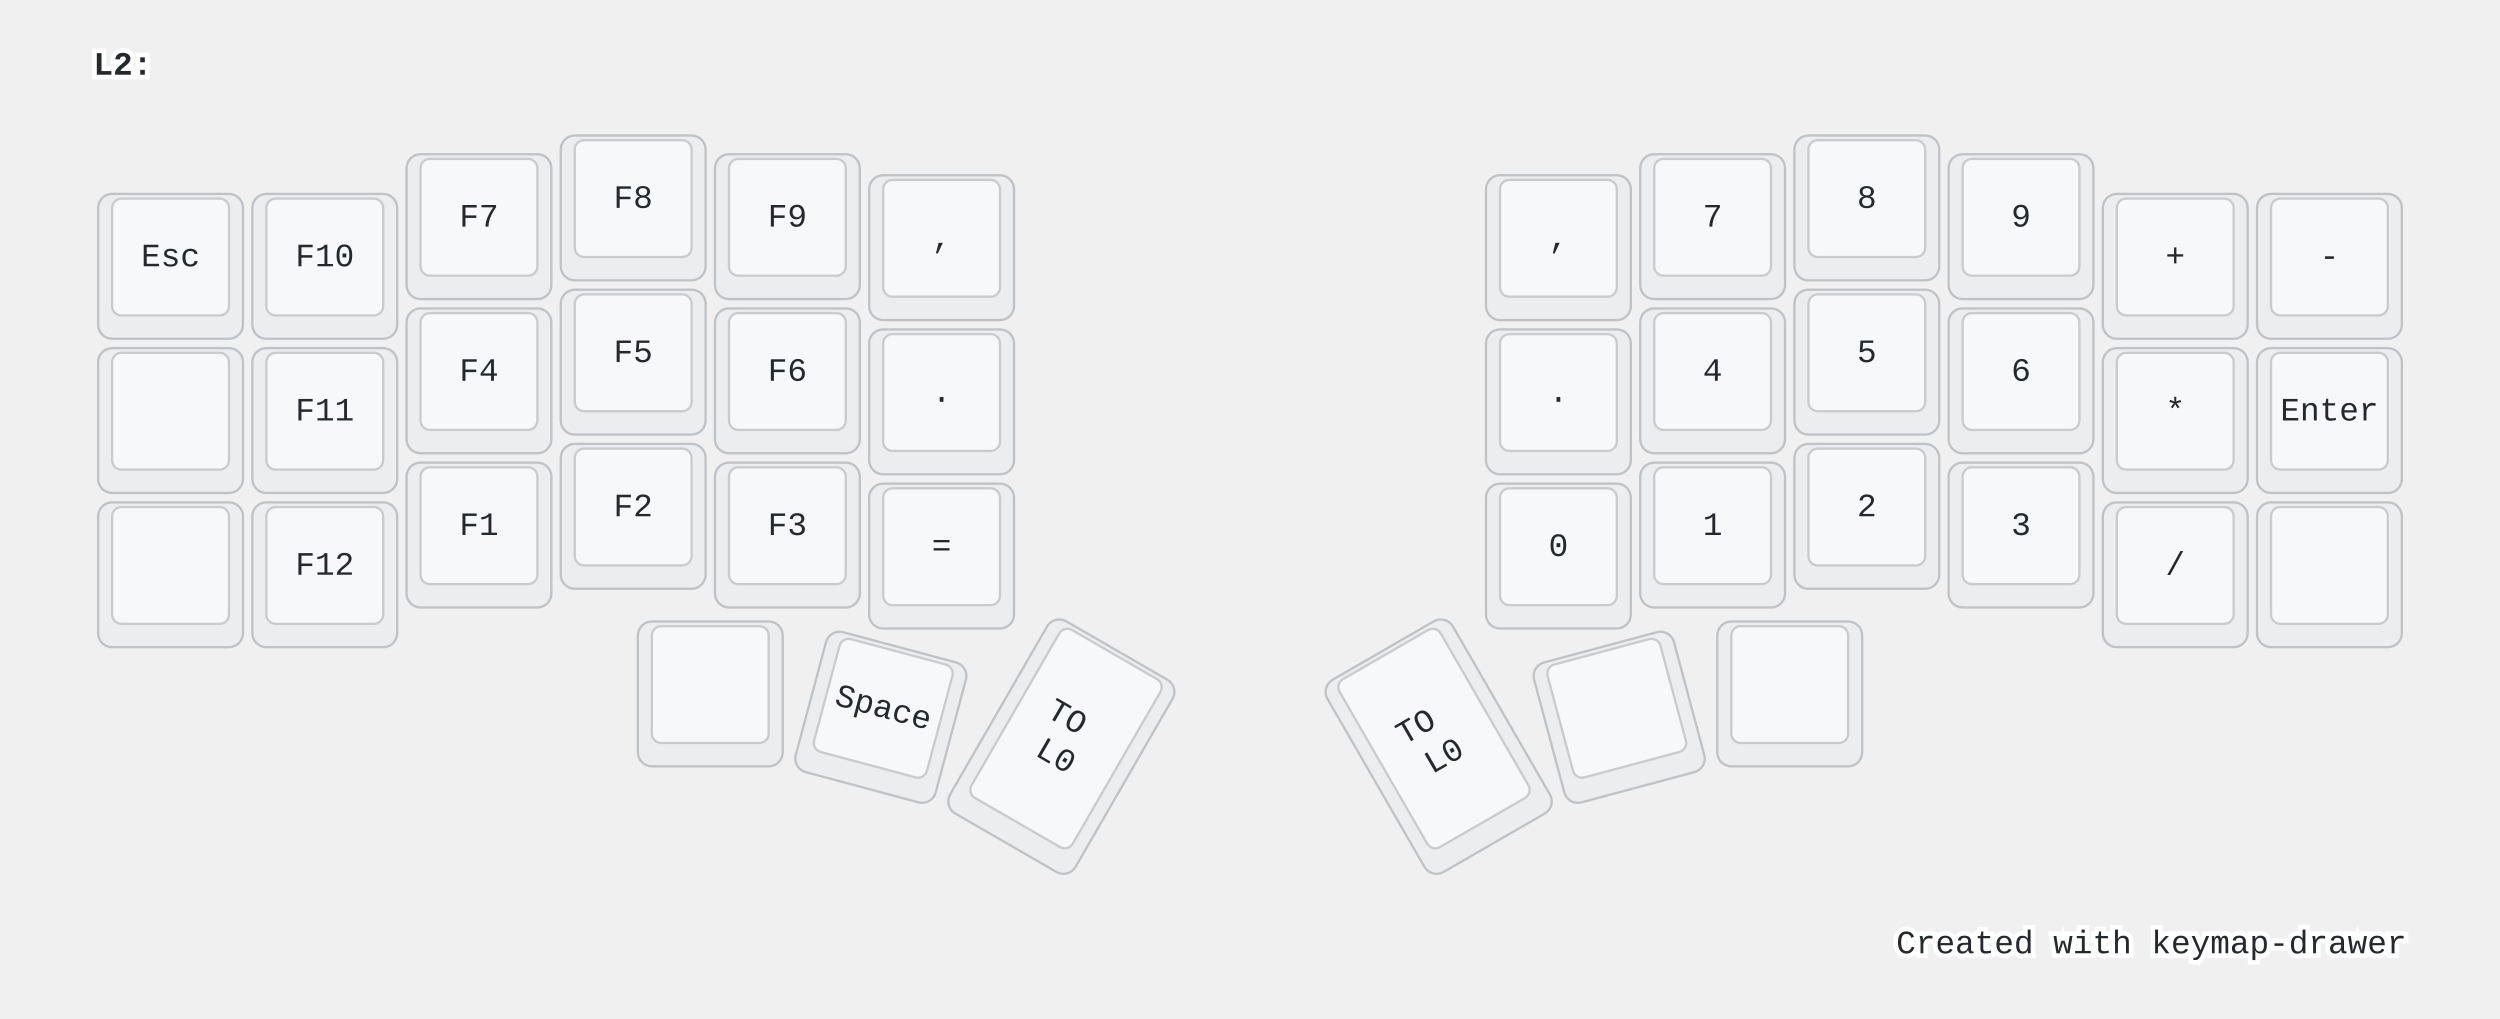
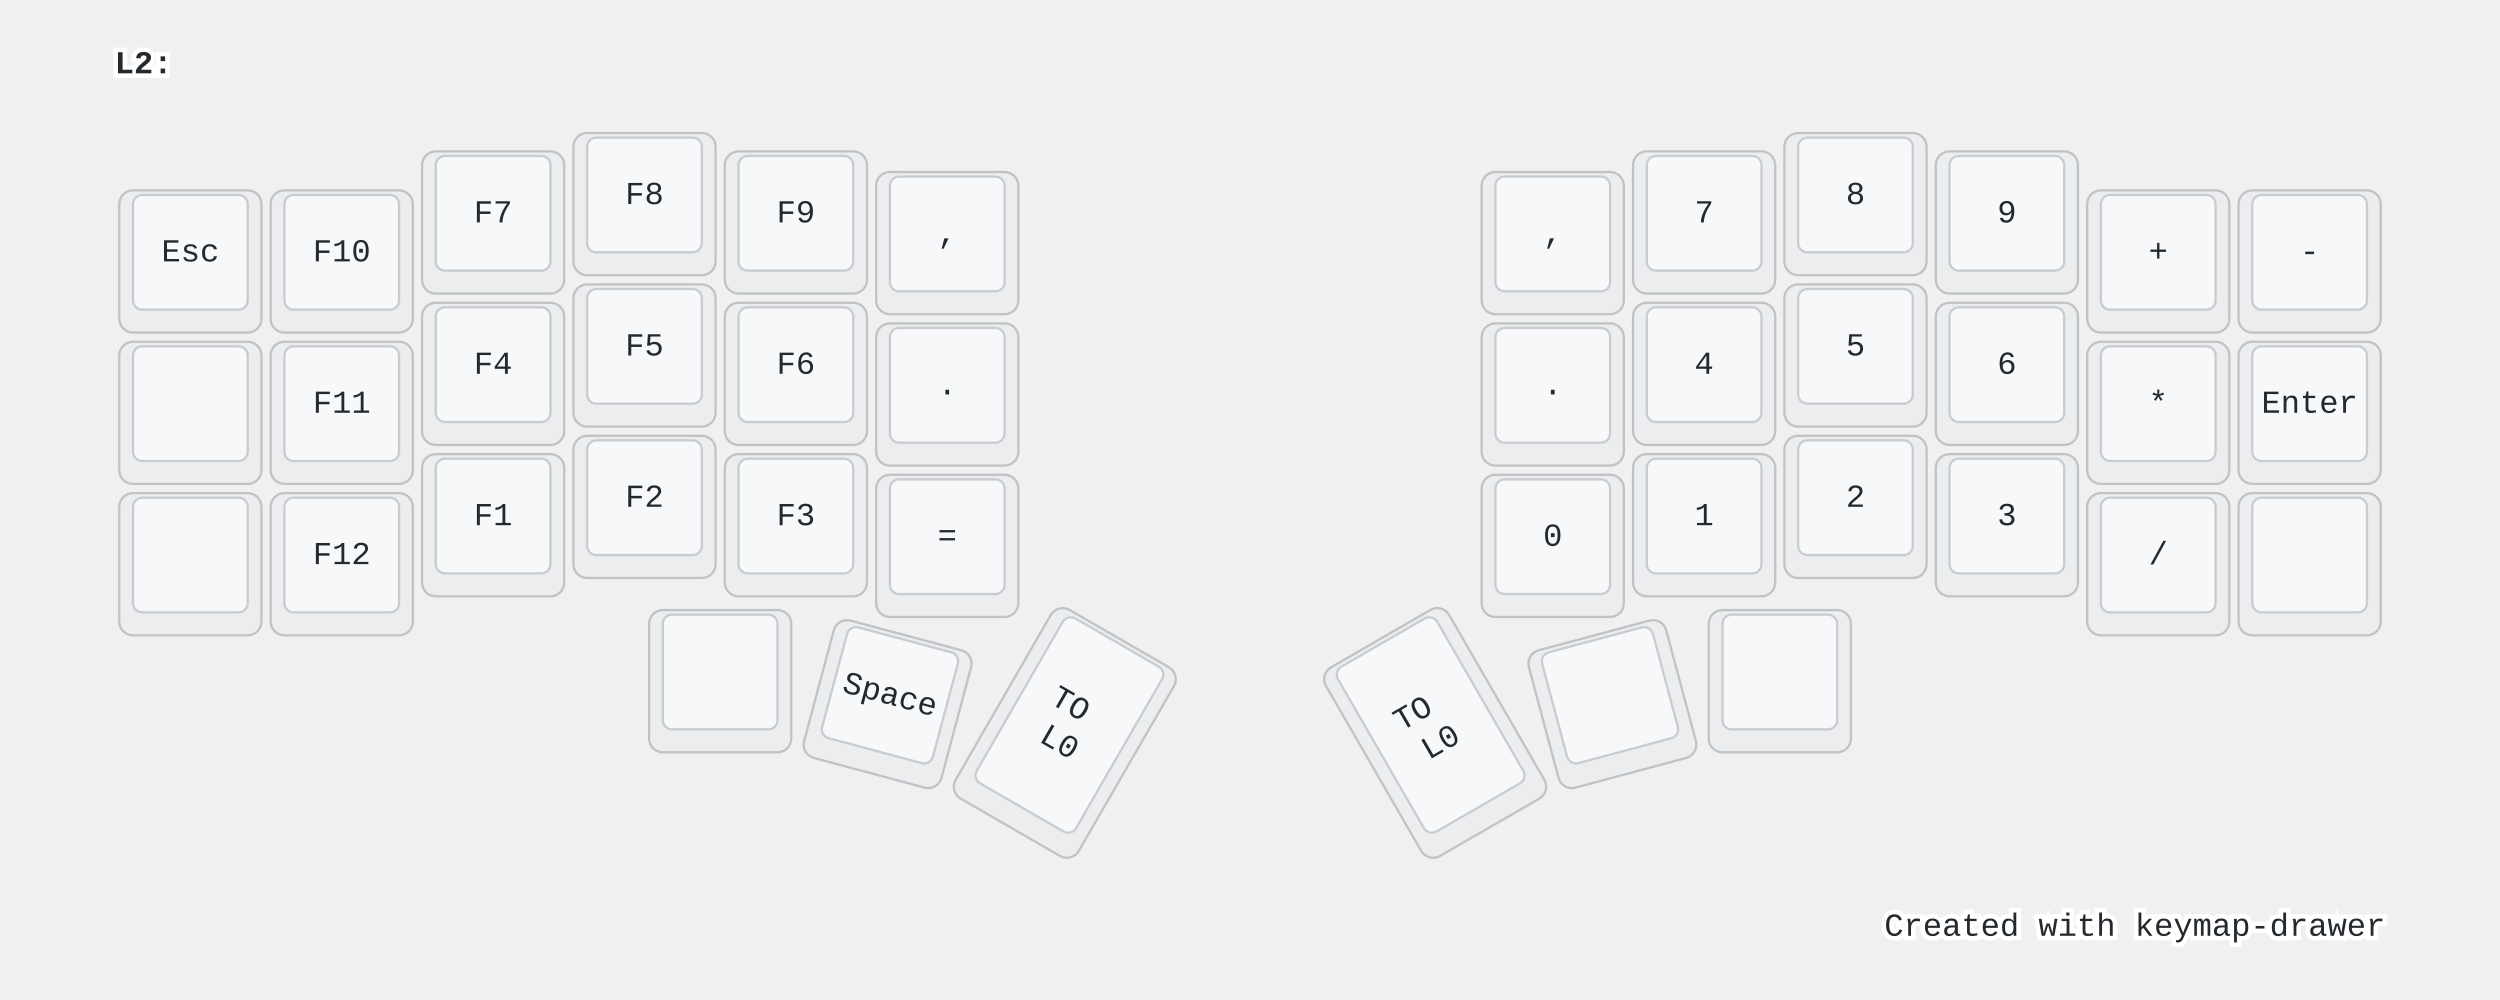
- <svg xmlns="http://www.w3.org/2000/svg" xmlns:xlink="http://www.w3.org/1999/xlink" width="1070" height="436" viewBox="0 0 1070 436" class="keymap">
+ <svg xmlns="http://www.w3.org/2000/svg" xmlns:xlink="http://www.w3.org/1999/xlink" width="1090" height="436" viewBox="0 0 1090 436" class="keymap">
  <defs>/* start glyphs */
<svg id="mdi.apple-keyboard-command">
      <svg viewBox="0 0 24 24">
        <path d="M6,2A4,4 0 0,1 10,6V8H14V6A4,4 0 0,1 18,2A4,4 0 0,1 22,6A4,4 0 0,1 18,10H16V14H18A4,4 0 0,1 22,18A4,4 0 0,1 18,22A4,4 0 0,1 14,18V16H10V18A4,4 0 0,1 6,22A4,4 0 0,1 2,18A4,4 0 0,1 6,14H8V10H6A4,4 0 0,1 2,6A4,4 0 0,1 6,2M16,18A2,2 0 0,0 18,20A2,2 0 0,0 20,18A2,2 0 0,0 18,16H16V18M14,10H10V14H14V10M6,16A2,2 0 0,0 4,18A2,2 0 0,0 6,20A2,2 0 0,0 8,18V16H6M8,6A2,2 0 0,0 6,4A2,2 0 0,0 4,6A2,2 0 0,0 6,8H8V6M18,8A2,2 0 0,0 20,6A2,2 0 0,0 18,4A2,2 0 0,0 16,6V8H18Z" />
      </svg>
    </svg>
    <svg id="mdi.apple-keyboard-control">
      <svg viewBox="0 0 24 24">
        <path d="M19.78,11.78L18.36,13.19L12,6.83L5.64,13.19L4.22,11.78L12,4L19.78,11.78Z" />
      </svg>
    </svg>
    <svg id="mdi.apple-keyboard-shift">
      <svg viewBox="0 0 24 24">
        <path d="M15,18V12H17.17L12,6.83L6.83,12H9V18H15M12,4L22,14H17V20H7V14H2L12,4Z" />
      </svg>
    </svg>
    <svg id="mdi.backspace-outline">
      <svg viewBox="0 0 24 24">
        <path d="M19,15.59L17.59,17L14,13.41L10.41,17L9,15.59L12.59,12L9,8.41L10.41,7L14,10.59L17.59,7L19,8.41L15.41,12L19,15.59M22,3A2,2 0 0,1 24,5V19A2,2 0 0,1 22,21H7C6.31,21 5.77,20.64 5.41,20.11L0,12L5.41,3.88C5.77,3.35 6.31,3 7,3H22M22,5H7L2.28,12L7,19H22V5Z" />
      </svg>
    </svg>
  </defs>/* end glyphs */
<style>/* inherit to force styles through use tags */
svg path {
    fill: inherit;
}

/* font and background color specifications */
svg.keymap {
    font-family: SFMono-Regular,Consolas,Liberation Mono,Menlo,monospace;
    font-size: 14px;
    font-kerning: normal;
    text-rendering: optimizeLegibility;
    fill: #24292e;
}

/* default key styling */
rect.key {
    fill: #f6f8fa;
}

rect.key, rect.combo {
    stroke: #c9cccf;
    stroke-width: 1;
}

/* default key side styling, only used is draw_key_sides is set */
rect.side {
    filter: brightness(90%);
}

/* color accent for combo boxes */
rect.combo, rect.combo-separate {
    fill: #cdf;
}

/* color accent for held keys */
rect.held, rect.combo.held {
    fill: #fdd;
}

/* color accent for ghost (optional) keys */
rect.ghost, rect.combo.ghost {
    stroke-dasharray: 4, 4;
    stroke-width: 2;
}

text {
    text-anchor: middle;
    dominant-baseline: middle;
}

/* styling for layer labels */
text.label {
    font-weight: bold;
    text-anchor: start;
    stroke: white;
    stroke-width: 4;
    paint-order: stroke;
}

/* styling for optional footer */
text.footer {
    text-anchor: end;
    dominant-baseline: auto;
    stroke: white;
    stroke-width: 4;
    paint-order: stroke;
}

/* styling for combo tap, and key hold/shifted label text */
text.combo, text.hold, text.shifted {
    font-size: 11px;
}

text.hold {
    text-anchor: middle;
    dominant-baseline: auto;
}

text.shifted {
    text-anchor: middle;
    dominant-baseline: hanging;
}

text.layer-activator {
    text-decoration: underline;
}

/* styling for hold/shifted label text in combo box */
text.combo.hold, text.combo.shifted {
    font-size: 8px;
}

/* lighter symbol for transparent keys */
text.trans {
    fill: #7b7e81;
}

/* styling for combo dendrons */
path.combo {
    stroke-width: 1;
    stroke: gray;
    fill: none;
}

/* Start Tabler Icons Cleanup */
/* cannot use height/width with glyphs */
.icon-tabler &gt; path {
    fill: inherit;
    stroke: inherit;
    stroke-width: 2;
}
/* hide tabler's default box */
.icon-tabler &gt; path[stroke="none"][fill="none"] {
    visibility: hidden;
}
/* End Tabler Icons Cleanup */

@media (prefers-color-scheme: dark) {
svg.keymap { fill: #d1d6db; }
rect.key { fill: #3f4750; }
rect.key, rect.combo { stroke: #60666c; }
rect.combo, rect.combo-separate { fill: #1f3d7a; }
rect.held, rect.combo.held { fill: #854747; }
text.label, text.footer { stroke: black; }
text.trans { fill: #7e8184; }
path.combo { stroke: #7f7f7f; }

}

svg.keymap { background-color: #FFF; }</style>
-   <g transform="translate(40, 0)" class="layer-L2">
+   <g transform="translate(50, 0)" class="layer-L2">
    <text x="0" y="28" class="label" id="L2">L2:</text>
    <g transform="translate(0, 56)">
      <g transform="translate(33, 58)" class="key keypos-0">
        <rect rx="6" ry="6" x="-31" y="-31" width="62" height="62" class="key side" />
        <rect rx="4" ry="4" x="-25" y="-29" width="50" height="50" class="key" />
        <text x="0" y="-4" class="key tap">Esc</text>
      </g>
      <g transform="translate(99, 58)" class="key keypos-1">
        <rect rx="6" ry="6" x="-31" y="-31" width="62" height="62" class="key side" />
        <rect rx="4" ry="4" x="-25" y="-29" width="50" height="50" class="key" />
        <text x="0" y="-4" class="key tap">F10</text>
      </g>
      <g transform="translate(165, 41)" class="key keypos-2">
        <rect rx="6" ry="6" x="-31" y="-31" width="62" height="62" class="key side" />
        <rect rx="4" ry="4" x="-25" y="-29" width="50" height="50" class="key" />
        <text x="0" y="-4" class="key tap">F7</text>
      </g>
      <g transform="translate(231, 33)" class="key keypos-3">
        <rect rx="6" ry="6" x="-31" y="-31" width="62" height="62" class="key side" />
        <rect rx="4" ry="4" x="-25" y="-29" width="50" height="50" class="key" />
        <text x="0" y="-4" class="key tap">F8</text>
      </g>
      <g transform="translate(297, 41)" class="key keypos-4">
        <rect rx="6" ry="6" x="-31" y="-31" width="62" height="62" class="key side" />
        <rect rx="4" ry="4" x="-25" y="-29" width="50" height="50" class="key" />
        <text x="0" y="-4" class="key tap">F9</text>
      </g>
      <g transform="translate(363, 50)" class="key keypos-5">
        <rect rx="6" ry="6" x="-31" y="-31" width="62" height="62" class="key side" />
        <rect rx="4" ry="4" x="-25" y="-29" width="50" height="50" class="key" />
        <text x="0" y="-4" class="key tap">,</text>
      </g>
      <g transform="translate(627, 50)" class="key keypos-6">
        <rect rx="6" ry="6" x="-31" y="-31" width="62" height="62" class="key side" />
        <rect rx="4" ry="4" x="-25" y="-29" width="50" height="50" class="key" />
        <text x="0" y="-4" class="key tap">,</text>
      </g>
      <g transform="translate(693, 41)" class="key keypos-7">
        <rect rx="6" ry="6" x="-31" y="-31" width="62" height="62" class="key side" />
        <rect rx="4" ry="4" x="-25" y="-29" width="50" height="50" class="key" />
        <text x="0" y="-4" class="key tap">7</text>
      </g>
      <g transform="translate(759, 33)" class="key keypos-8">
        <rect rx="6" ry="6" x="-31" y="-31" width="62" height="62" class="key side" />
        <rect rx="4" ry="4" x="-25" y="-29" width="50" height="50" class="key" />
        <text x="0" y="-4" class="key tap">8</text>
      </g>
      <g transform="translate(825, 41)" class="key keypos-9">
        <rect rx="6" ry="6" x="-31" y="-31" width="62" height="62" class="key side" />
        <rect rx="4" ry="4" x="-25" y="-29" width="50" height="50" class="key" />
        <text x="0" y="-4" class="key tap">9</text>
      </g>
      <g transform="translate(891, 58)" class="key keypos-10">
        <rect rx="6" ry="6" x="-31" y="-31" width="62" height="62" class="key side" />
        <rect rx="4" ry="4" x="-25" y="-29" width="50" height="50" class="key" />
        <text x="0" y="-4" class="key tap">+</text>
      </g>
      <g transform="translate(957, 58)" class="key keypos-11">
        <rect rx="6" ry="6" x="-31" y="-31" width="62" height="62" class="key side" />
        <rect rx="4" ry="4" x="-25" y="-29" width="50" height="50" class="key" />
        <text x="0" y="-4" class="key tap">-</text>
      </g>
      <g transform="translate(33, 124)" class="key keypos-12">
        <rect rx="6" ry="6" x="-31" y="-31" width="62" height="62" class="key side" />
        <rect rx="4" ry="4" x="-25" y="-29" width="50" height="50" class="key" />
        <use href="#mdi.apple-keyboard-control" xlink:href="#mdi.apple-keyboard-control" x="-11" y="-15" height="22" width="22.0" class="key tap glyph mdi.apple-keyboard-control" />
      </g>
      <g transform="translate(99, 124)" class="key keypos-13">
        <rect rx="6" ry="6" x="-31" y="-31" width="62" height="62" class="key side" />
        <rect rx="4" ry="4" x="-25" y="-29" width="50" height="50" class="key" />
        <text x="0" y="-4" class="key tap">F11</text>
      </g>
      <g transform="translate(165, 107)" class="key keypos-14">
        <rect rx="6" ry="6" x="-31" y="-31" width="62" height="62" class="key side" />
        <rect rx="4" ry="4" x="-25" y="-29" width="50" height="50" class="key" />
        <text x="0" y="-4" class="key tap">F4</text>
      </g>
      <g transform="translate(231, 99)" class="key keypos-15">
        <rect rx="6" ry="6" x="-31" y="-31" width="62" height="62" class="key side" />
        <rect rx="4" ry="4" x="-25" y="-29" width="50" height="50" class="key" />
        <text x="0" y="-4" class="key tap">F5</text>
      </g>
      <g transform="translate(297, 107)" class="key keypos-16">
        <rect rx="6" ry="6" x="-31" y="-31" width="62" height="62" class="key side" />
        <rect rx="4" ry="4" x="-25" y="-29" width="50" height="50" class="key" />
        <text x="0" y="-4" class="key tap">F6</text>
      </g>
      <g transform="translate(363, 116)" class="key keypos-17">
        <rect rx="6" ry="6" x="-31" y="-31" width="62" height="62" class="key side" />
        <rect rx="4" ry="4" x="-25" y="-29" width="50" height="50" class="key" />
        <text x="0" y="-4" class="key tap">.</text>
      </g>
      <g transform="translate(627, 116)" class="key keypos-18">
        <rect rx="6" ry="6" x="-31" y="-31" width="62" height="62" class="key side" />
        <rect rx="4" ry="4" x="-25" y="-29" width="50" height="50" class="key" />
        <text x="0" y="-4" class="key tap">.</text>
      </g>
      <g transform="translate(693, 107)" class="key keypos-19">
        <rect rx="6" ry="6" x="-31" y="-31" width="62" height="62" class="key side" />
        <rect rx="4" ry="4" x="-25" y="-29" width="50" height="50" class="key" />
        <text x="0" y="-4" class="key tap">4</text>
      </g>
      <g transform="translate(759, 99)" class="key keypos-20">
        <rect rx="6" ry="6" x="-31" y="-31" width="62" height="62" class="key side" />
        <rect rx="4" ry="4" x="-25" y="-29" width="50" height="50" class="key" />
        <text x="0" y="-4" class="key tap">5</text>
      </g>
      <g transform="translate(825, 107)" class="key keypos-21">
        <rect rx="6" ry="6" x="-31" y="-31" width="62" height="62" class="key side" />
        <rect rx="4" ry="4" x="-25" y="-29" width="50" height="50" class="key" />
        <text x="0" y="-4" class="key tap">6</text>
      </g>
      <g transform="translate(891, 124)" class="key keypos-22">
        <rect rx="6" ry="6" x="-31" y="-31" width="62" height="62" class="key side" />
        <rect rx="4" ry="4" x="-25" y="-29" width="50" height="50" class="key" />
        <text x="0" y="-4" class="key tap">*</text>
      </g>
      <g transform="translate(957, 124)" class="key keypos-23">
        <rect rx="6" ry="6" x="-31" y="-31" width="62" height="62" class="key side" />
        <rect rx="4" ry="4" x="-25" y="-29" width="50" height="50" class="key" />
        <text x="0" y="-4" class="key tap">Enter</text>
      </g>
      <g transform="translate(33, 190)" class="key keypos-24">
        <rect rx="6" ry="6" x="-31" y="-31" width="62" height="62" class="key side" />
        <rect rx="4" ry="4" x="-25" y="-29" width="50" height="50" class="key" />
        <use href="#mdi.apple-keyboard-shift" xlink:href="#mdi.apple-keyboard-shift" x="-11" y="-15" height="22" width="22.0" class="key tap glyph mdi.apple-keyboard-shift" />
      </g>
      <g transform="translate(99, 190)" class="key keypos-25">
        <rect rx="6" ry="6" x="-31" y="-31" width="62" height="62" class="key side" />
        <rect rx="4" ry="4" x="-25" y="-29" width="50" height="50" class="key" />
        <text x="0" y="-4" class="key tap">F12</text>
      </g>
      <g transform="translate(165, 173)" class="key keypos-26">
        <rect rx="6" ry="6" x="-31" y="-31" width="62" height="62" class="key side" />
        <rect rx="4" ry="4" x="-25" y="-29" width="50" height="50" class="key" />
        <text x="0" y="-4" class="key tap">F1</text>
      </g>
      <g transform="translate(231, 165)" class="key keypos-27">
        <rect rx="6" ry="6" x="-31" y="-31" width="62" height="62" class="key side" />
        <rect rx="4" ry="4" x="-25" y="-29" width="50" height="50" class="key" />
        <text x="0" y="-4" class="key tap">F2</text>
      </g>
      <g transform="translate(297, 173)" class="key keypos-28">
        <rect rx="6" ry="6" x="-31" y="-31" width="62" height="62" class="key side" />
        <rect rx="4" ry="4" x="-25" y="-29" width="50" height="50" class="key" />
        <text x="0" y="-4" class="key tap">F3</text>
      </g>
      <g transform="translate(363, 182)" class="key keypos-29">
        <rect rx="6" ry="6" x="-31" y="-31" width="62" height="62" class="key side" />
        <rect rx="4" ry="4" x="-25" y="-29" width="50" height="50" class="key" />
        <text x="0" y="-4" class="key tap">=</text>
      </g>
      <g transform="translate(627, 182)" class="key keypos-30">
        <rect rx="6" ry="6" x="-31" y="-31" width="62" height="62" class="key side" />
        <rect rx="4" ry="4" x="-25" y="-29" width="50" height="50" class="key" />
        <text x="0" y="-4" class="key tap">0</text>
      </g>
      <g transform="translate(693, 173)" class="key keypos-31">
        <rect rx="6" ry="6" x="-31" y="-31" width="62" height="62" class="key side" />
        <rect rx="4" ry="4" x="-25" y="-29" width="50" height="50" class="key" />
        <text x="0" y="-4" class="key tap">1</text>
      </g>
      <g transform="translate(759, 165)" class="key keypos-32">
        <rect rx="6" ry="6" x="-31" y="-31" width="62" height="62" class="key side" />
        <rect rx="4" ry="4" x="-25" y="-29" width="50" height="50" class="key" />
        <text x="0" y="-4" class="key tap">2</text>
      </g>
      <g transform="translate(825, 173)" class="key keypos-33">
        <rect rx="6" ry="6" x="-31" y="-31" width="62" height="62" class="key side" />
        <rect rx="4" ry="4" x="-25" y="-29" width="50" height="50" class="key" />
        <text x="0" y="-4" class="key tap">3</text>
      </g>
      <g transform="translate(891, 190)" class="key keypos-34">
        <rect rx="6" ry="6" x="-31" y="-31" width="62" height="62" class="key side" />
        <rect rx="4" ry="4" x="-25" y="-29" width="50" height="50" class="key" />
        <text x="0" y="-4" class="key tap">/</text>
      </g>
      <g transform="translate(957, 190)" class="key keypos-35">
        <rect rx="6" ry="6" x="-31" y="-31" width="62" height="62" class="key side" />
        <rect rx="4" ry="4" x="-25" y="-29" width="50" height="50" class="key" />
        <use href="#mdi.apple-keyboard-shift" xlink:href="#mdi.apple-keyboard-shift" x="-11" y="-15" height="22" width="22.0" class="key tap glyph mdi.apple-keyboard-shift" />
      </g>
      <g transform="translate(264, 241)" class="key keypos-36">
        <rect rx="6" ry="6" x="-31" y="-31" width="62" height="62" class="key side" />
        <rect rx="4" ry="4" x="-25" y="-29" width="50" height="50" class="key" />
        <use href="#mdi.apple-keyboard-command" xlink:href="#mdi.apple-keyboard-command" x="-11" y="-15" height="22" width="22.0" class="key tap glyph mdi.apple-keyboard-command" />
      </g>
      <g transform="translate(337, 251) rotate(15.0)" class="key keypos-37">
        <rect rx="6" ry="6" x="-31" y="-31" width="62" height="62" class="key side" />
        <rect rx="4" ry="4" x="-25" y="-29" width="50" height="50" class="key" />
        <text x="0" y="-4" class="key tap">Space</text>
      </g>
      <g transform="translate(414, 264) rotate(30.0)" class="key keypos-38">
        <rect rx="6" ry="6" x="-31" y="-48" width="62" height="95" class="key side" />
        <rect rx="4" ry="4" x="-25" y="-46" width="50" height="83" class="key" />
        <text x="0" y="-4" class="key tap">
          <tspan x="0" dy="-0.6em">TO</tspan>
          <tspan x="0" dy="1.2em">L0</tspan>
        </text>
      </g>
      <g transform="translate(576, 264) rotate(-30.0)" class="key keypos-39">
        <rect rx="6" ry="6" x="-31" y="-48" width="62" height="95" class="key side" />
        <rect rx="4" ry="4" x="-25" y="-46" width="50" height="83" class="key" />
        <text x="0" y="-4" class="key tap">
          <tspan x="0" dy="-0.6em">TO</tspan>
          <tspan x="0" dy="1.2em">L0</tspan>
        </text>
      </g>
      <g transform="translate(653, 251) rotate(-15.0)" class="key keypos-40">
        <rect rx="6" ry="6" x="-31" y="-31" width="62" height="62" class="key side" />
        <rect rx="4" ry="4" x="-25" y="-29" width="50" height="50" class="key" />
        <use href="#mdi.backspace-outline" xlink:href="#mdi.backspace-outline" x="-11" y="-15" height="22" width="22.0" class="key tap glyph mdi.backspace-outline" />
      </g>
      <g transform="translate(726, 241)" class="key keypos-41">
        <rect rx="6" ry="6" x="-31" y="-31" width="62" height="62" class="key side" />
        <rect rx="4" ry="4" x="-25" y="-29" width="50" height="50" class="key" />
        <use href="#mdi.apple-keyboard-command" xlink:href="#mdi.apple-keyboard-command" x="-11" y="-15" height="22" width="22.0" class="key tap glyph mdi.apple-keyboard-command" />
      </g>
    </g>
  </g>
-   <text x="1030.0" y="408.0" class="footer">Created with <a href="https://github.com/caksoylar/keymap-drawer">keymap-drawer</a>
+   <text x="1040.0" y="408.0" class="footer">Created with <a href="https://github.com/caksoylar/keymap-drawer">keymap-drawer</a>
  </text>
</svg>
